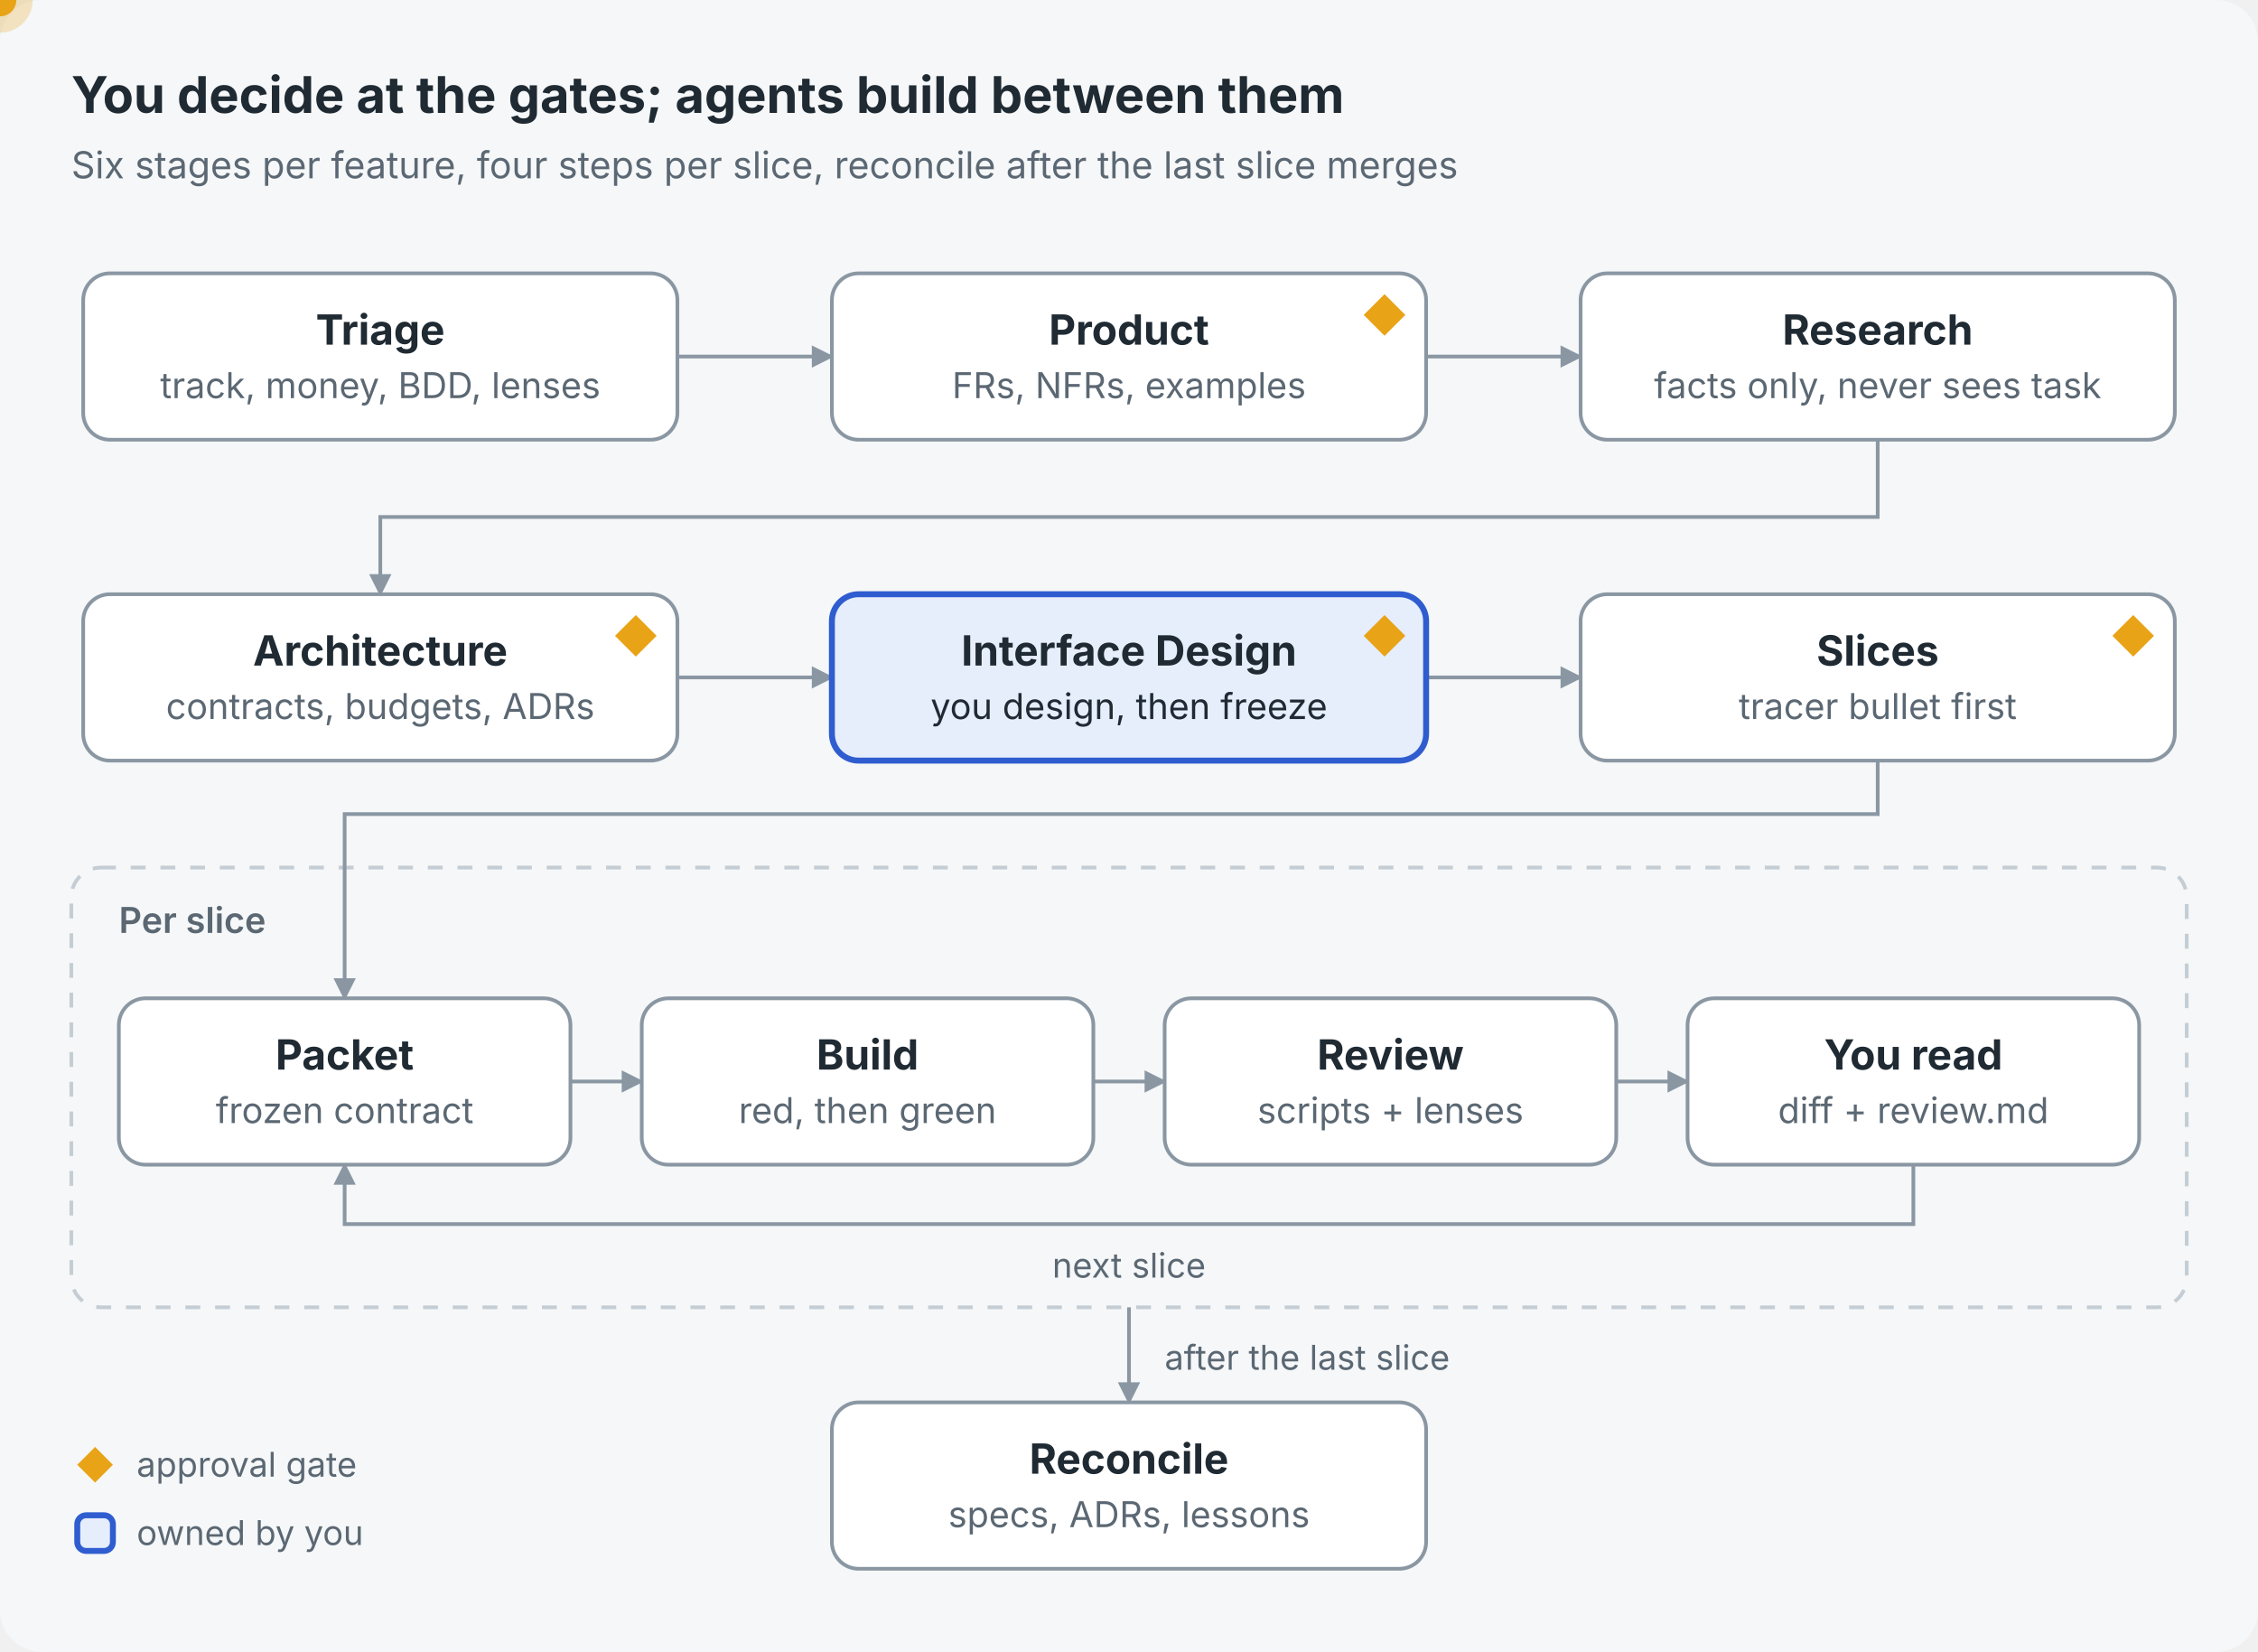
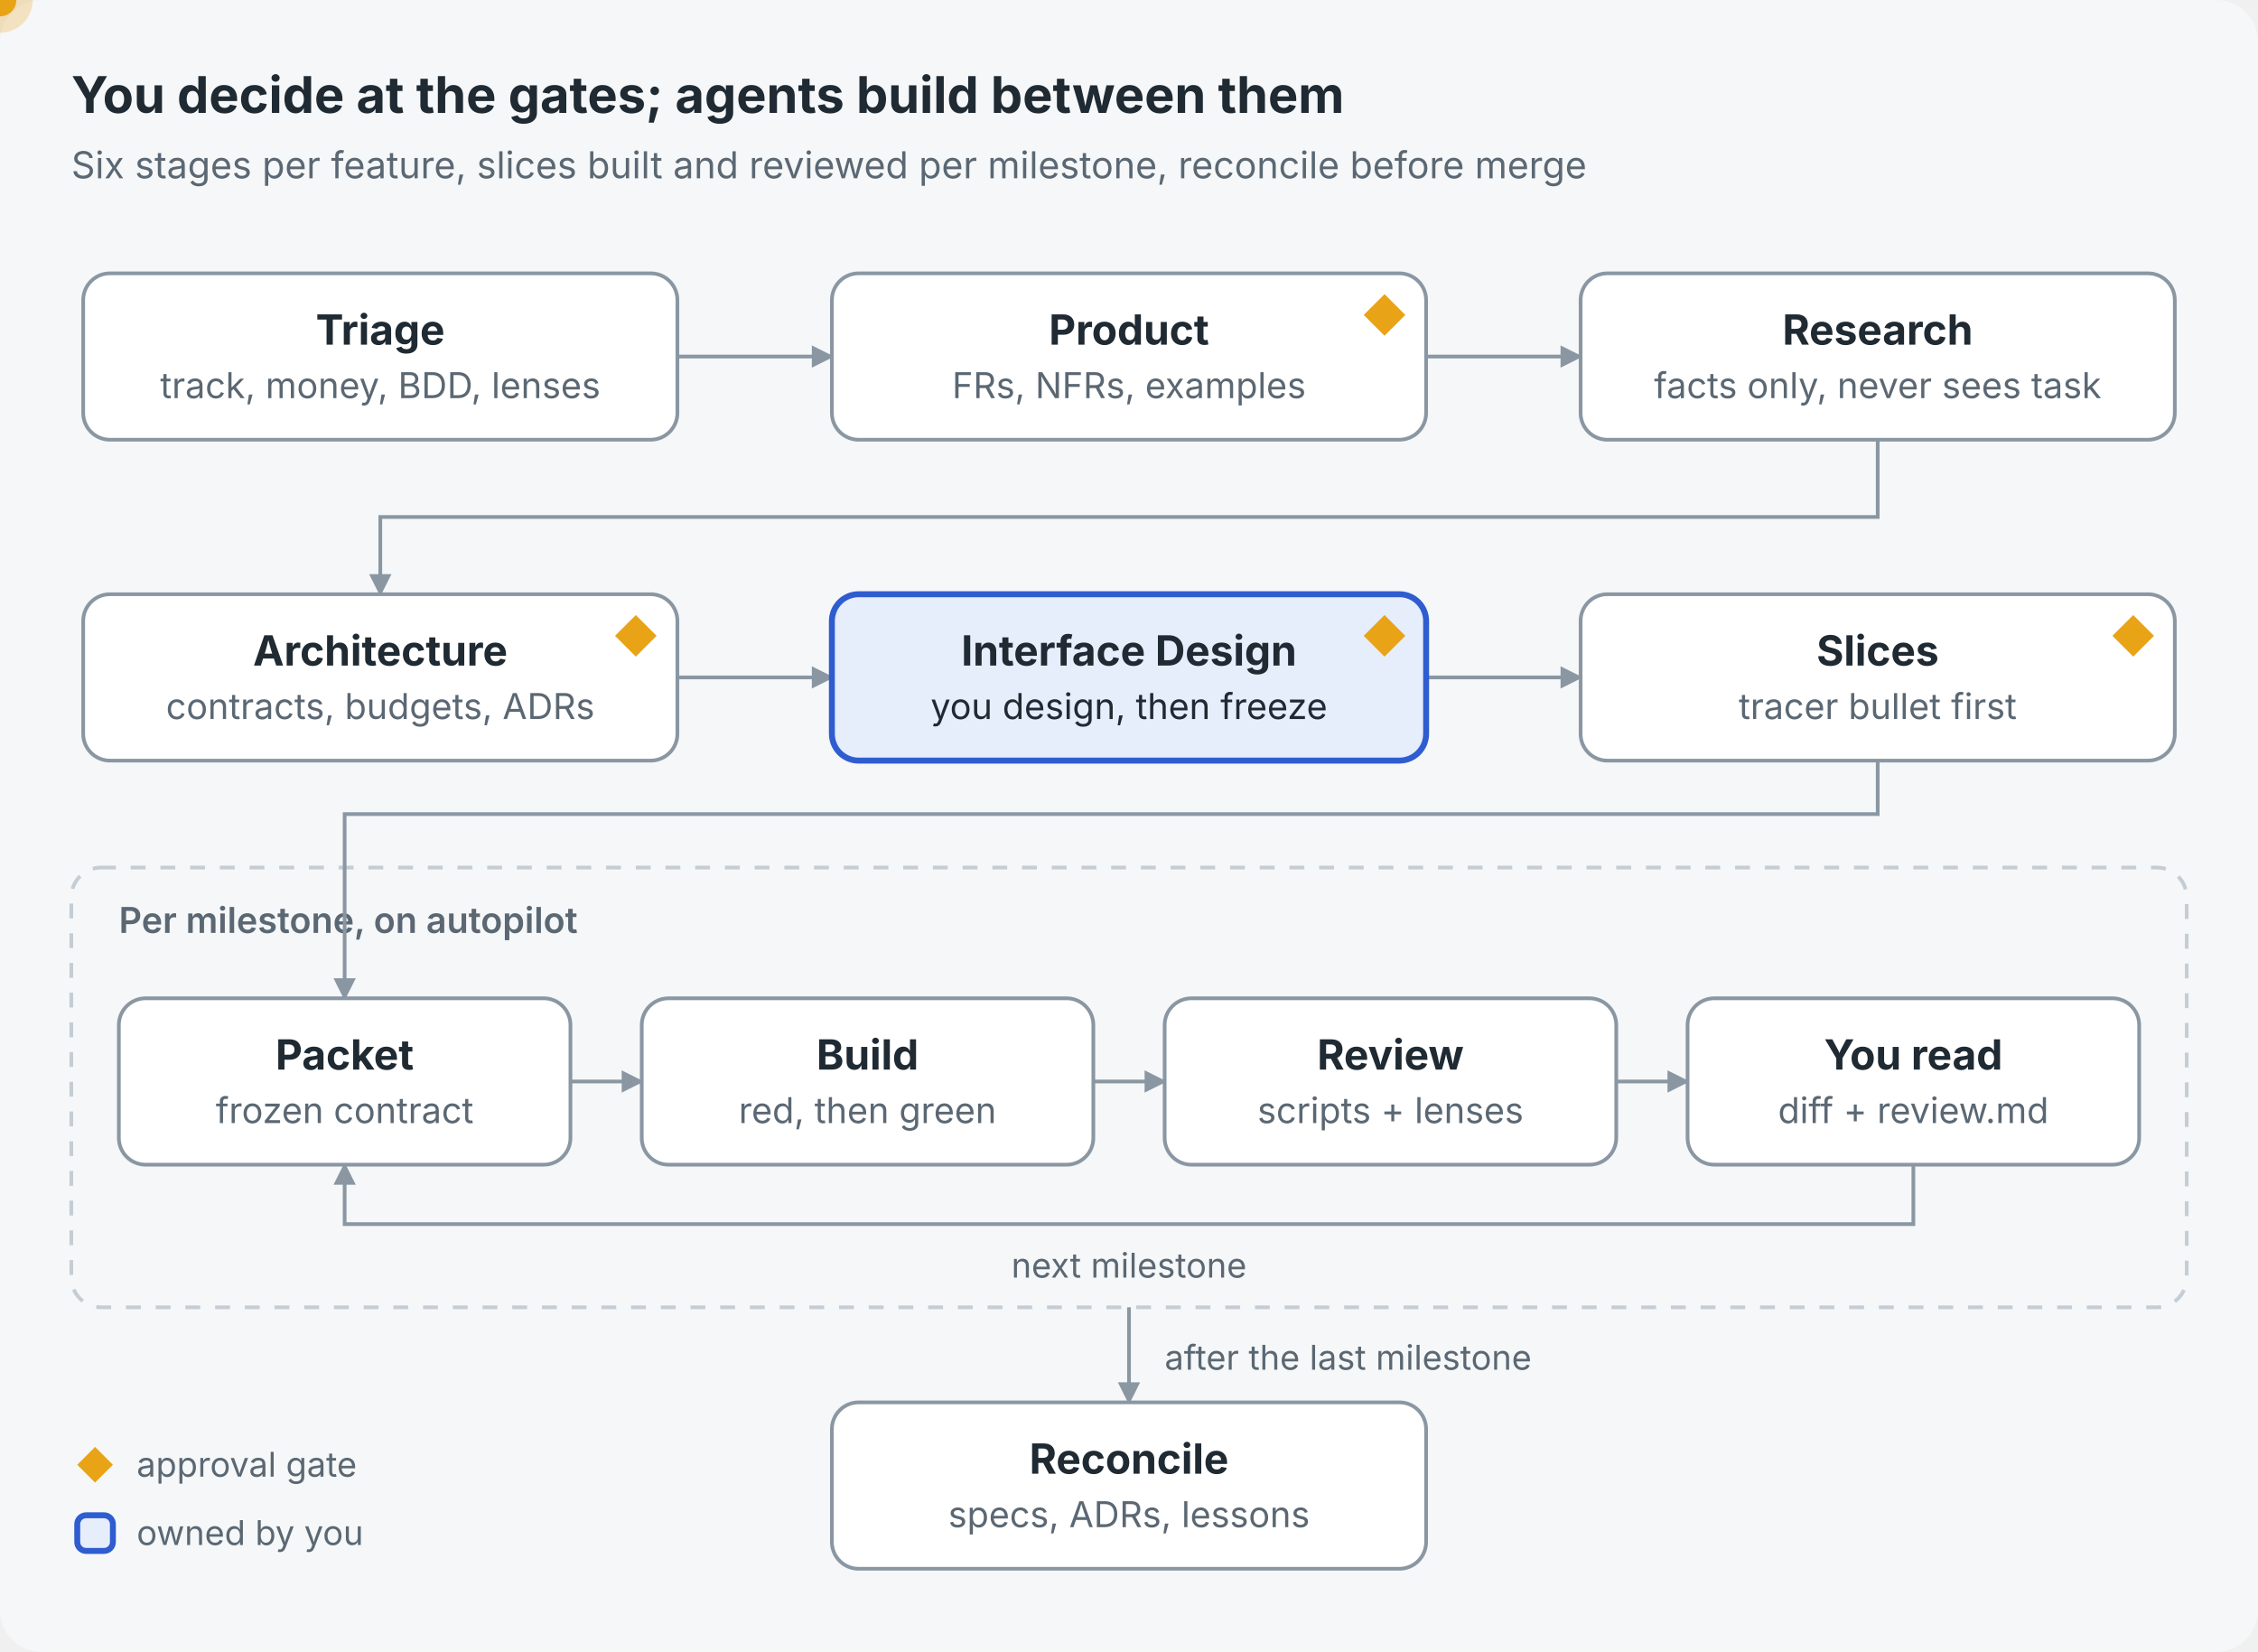
<svg xmlns="http://www.w3.org/2000/svg" viewBox="0 0 760 556" width="760" height="556" role="img" aria-label="The factory loop: six stages per feature, four steps per slice, reconcile after merge">
  <style>
    text { font-family: Inter, -apple-system, "Segoe UI", Helvetica, Arial, sans-serif; }
    .bg { fill: #F5F7F8; }
    .ink { fill: #1F2A33; }
    .quiet { fill: #5B6873; }
    .box { fill: #FFFFFF; stroke: #8A97A3; stroke-width: 1.25; }
    .you { fill: #E6EDFB; stroke: #2F5DD0; stroke-width: 2; }
    .line { fill: none; stroke: #8A97A3; stroke-width: 1.25; }
    .head { fill: #8A97A3; }
    .group { fill: none; stroke: #C5CDD4; stroke-width: 1.25; stroke-dasharray: 5 5; }
    .gate { fill: #E8A317; }
    .token { fill: #E8A317; }
    .halo { fill: #E8A317; opacity: 0.25; }
    @media (prefers-color-scheme: dark) {
      .bg { fill: #15191D; }
      .ink { fill: #E6EAEE; }
      .quiet { fill: #9AA6B1; }
      .box { fill: #1C2228; stroke: #5E6B76; }
      .you { fill: #1D2A44; stroke: #6F95F0; }
      .line { stroke: #5E6B76; }
      .head { fill: #5E6B76; }
      .group { stroke: #36404A; }
    }
  </style>
  <defs>
    <marker id="arrow" viewBox="0 0 10 10" refX="9" refY="5" markerWidth="6" markerHeight="6" orient="auto-start-reverse">
      <path class="head" d="M0 0L10 5L0 10z" />
    </marker>
  </defs>
  <rect class="bg" x="0" y="0" width="760" height="556" rx="14" />
  <text class="ink" x="24" y="38" font-size="17" font-weight="700">You decide at the gates; agents build between them</text>
-   <text class="quiet" x="24" y="60" font-size="12.5">Six stages per feature, four steps per slice, reconcile after the last slice merges</text>
+   <text class="quiet" x="24" y="60" font-size="12.5">Six stages per feature, slices built and reviewed per milestone, reconcile before merge</text>
  <rect class="group" x="24" y="292" width="712" height="148" rx="10" />
-   <text class="quiet" x="40" y="314" font-size="12" font-weight="600">Per slice</text>
+   <text class="quiet" x="40" y="314" font-size="12" font-weight="600">Per milestone, on autopilot</text>
  <path class="line" d="M228 120H280" marker-end="url(#arrow)" />
  <path class="line" d="M480 120H532" marker-end="url(#arrow)" />
  <path class="line" d="M632 148V174H128V200" marker-end="url(#arrow)" />
  <path class="line" d="M228 228H280" marker-end="url(#arrow)" />
  <path class="line" d="M480 228H532" marker-end="url(#arrow)" />
  <path class="line" d="M632 256V274H116V336" marker-end="url(#arrow)" />
  <path class="line" d="M192 364H216" marker-end="url(#arrow)" />
  <path class="line" d="M368 364H392" marker-end="url(#arrow)" />
  <path class="line" d="M544 364H568" marker-end="url(#arrow)" />
  <path class="line" d="M644 392V412H116V392" marker-end="url(#arrow)" />
  <path class="line" d="M380 440V472" marker-end="url(#arrow)" />
-   <text class="quiet" x="380" y="430" font-size="11.5" text-anchor="middle">next slice</text>
-   <text class="quiet" x="392" y="461" font-size="11.5">after the last slice</text>
+   <text class="quiet" x="380" y="430" font-size="11.5" text-anchor="middle">next milestone</text>
+   <text class="quiet" x="392" y="461" font-size="11.5">after the last milestone</text>
  <rect class="box" x="28" y="92" width="200" height="56" rx="9" />
  <rect class="box" x="280" y="92" width="200" height="56" rx="9" />
  <rect class="box" x="532" y="92" width="200" height="56" rx="9" />
  <rect class="box" x="28" y="200" width="200" height="56" rx="9" />
  <rect class="you" x="280" y="200" width="200" height="56" rx="9" />
  <rect class="box" x="532" y="200" width="200" height="56" rx="9" />
  <rect class="box" x="40" y="336" width="152" height="56" rx="9" />
  <rect class="box" x="216" y="336" width="152" height="56" rx="9" />
  <rect class="box" x="392" y="336" width="152" height="56" rx="9" />
  <rect class="box" x="568" y="336" width="152" height="56" rx="9" />
  <rect class="box" x="280" y="472" width="200" height="56" rx="9" />
  <path class="gate" d="M466 99l7 7l-7 7l-7-7z" />
  <path class="gate" d="M214 207l7 7l-7 7l-7-7z" />
  <path class="gate" d="M466 207l7 7l-7 7l-7-7z" />
  <path class="gate" d="M718 207l7 7l-7 7l-7-7z" />
  <g>
    <circle class="halo" r="11" cx="0" cy="0" />
    <circle class="token" r="5.5" cx="0" cy="0" />
    <animateMotion dur="18s" repeatCount="indefinite" calcMode="linear" path="M128 120H632V174H128V228H632V274H116V364H644V412H116V364H644V412H380V500" />
  </g>
  <text class="ink" x="128" y="116" font-size="14" font-weight="700" text-anchor="middle">Triage</text>
  <text class="quiet" x="128" y="134" font-size="12" text-anchor="middle">track, money, BDD, lenses</text>
  <text class="ink" x="380" y="116" font-size="14" font-weight="700" text-anchor="middle">Product</text>
  <text class="quiet" x="380" y="134" font-size="12" text-anchor="middle">FRs, NFRs, examples</text>
  <text class="ink" x="632" y="116" font-size="14" font-weight="700" text-anchor="middle">Research</text>
  <text class="quiet" x="632" y="134" font-size="12" text-anchor="middle">facts only, never sees task</text>
  <text class="ink" x="128" y="224" font-size="14" font-weight="700" text-anchor="middle">Architecture</text>
  <text class="quiet" x="128" y="242" font-size="12" text-anchor="middle">contracts, budgets, ADRs</text>
  <text class="ink" x="380" y="224" font-size="14" font-weight="700" text-anchor="middle">Interface Design</text>
  <text class="ink" x="380" y="242" font-size="12" text-anchor="middle">you design, then freeze</text>
  <text class="ink" x="632" y="224" font-size="14" font-weight="700" text-anchor="middle">Slices</text>
  <text class="quiet" x="632" y="242" font-size="12" text-anchor="middle">tracer bullet first</text>
  <text class="ink" x="116" y="360" font-size="14" font-weight="700" text-anchor="middle">Packet</text>
  <text class="quiet" x="116" y="378" font-size="12" text-anchor="middle">frozen contract</text>
  <text class="ink" x="292" y="360" font-size="14" font-weight="700" text-anchor="middle">Build</text>
  <text class="quiet" x="292" y="378" font-size="12" text-anchor="middle">red, then green</text>
  <text class="ink" x="468" y="360" font-size="14" font-weight="700" text-anchor="middle">Review</text>
  <text class="quiet" x="468" y="378" font-size="12" text-anchor="middle">scripts + lenses</text>
  <text class="ink" x="644" y="360" font-size="14" font-weight="700" text-anchor="middle">You read</text>
  <text class="quiet" x="644" y="378" font-size="12" text-anchor="middle">diff + review.md</text>
  <text class="ink" x="380" y="496" font-size="14" font-weight="700" text-anchor="middle">Reconcile</text>
  <text class="quiet" x="380" y="514" font-size="12" text-anchor="middle">specs, ADRs, lessons</text>
  <path class="gate" d="M32 487l6 6l-6 6l-6-6z" />
  <text class="quiet" x="46" y="497" font-size="11.5">approval gate</text>
  <rect class="you" x="26" y="510" width="12" height="12" rx="3" stroke-width="1.5" />
  <text class="quiet" x="46" y="520" font-size="11.5">owned by you</text>
</svg>
